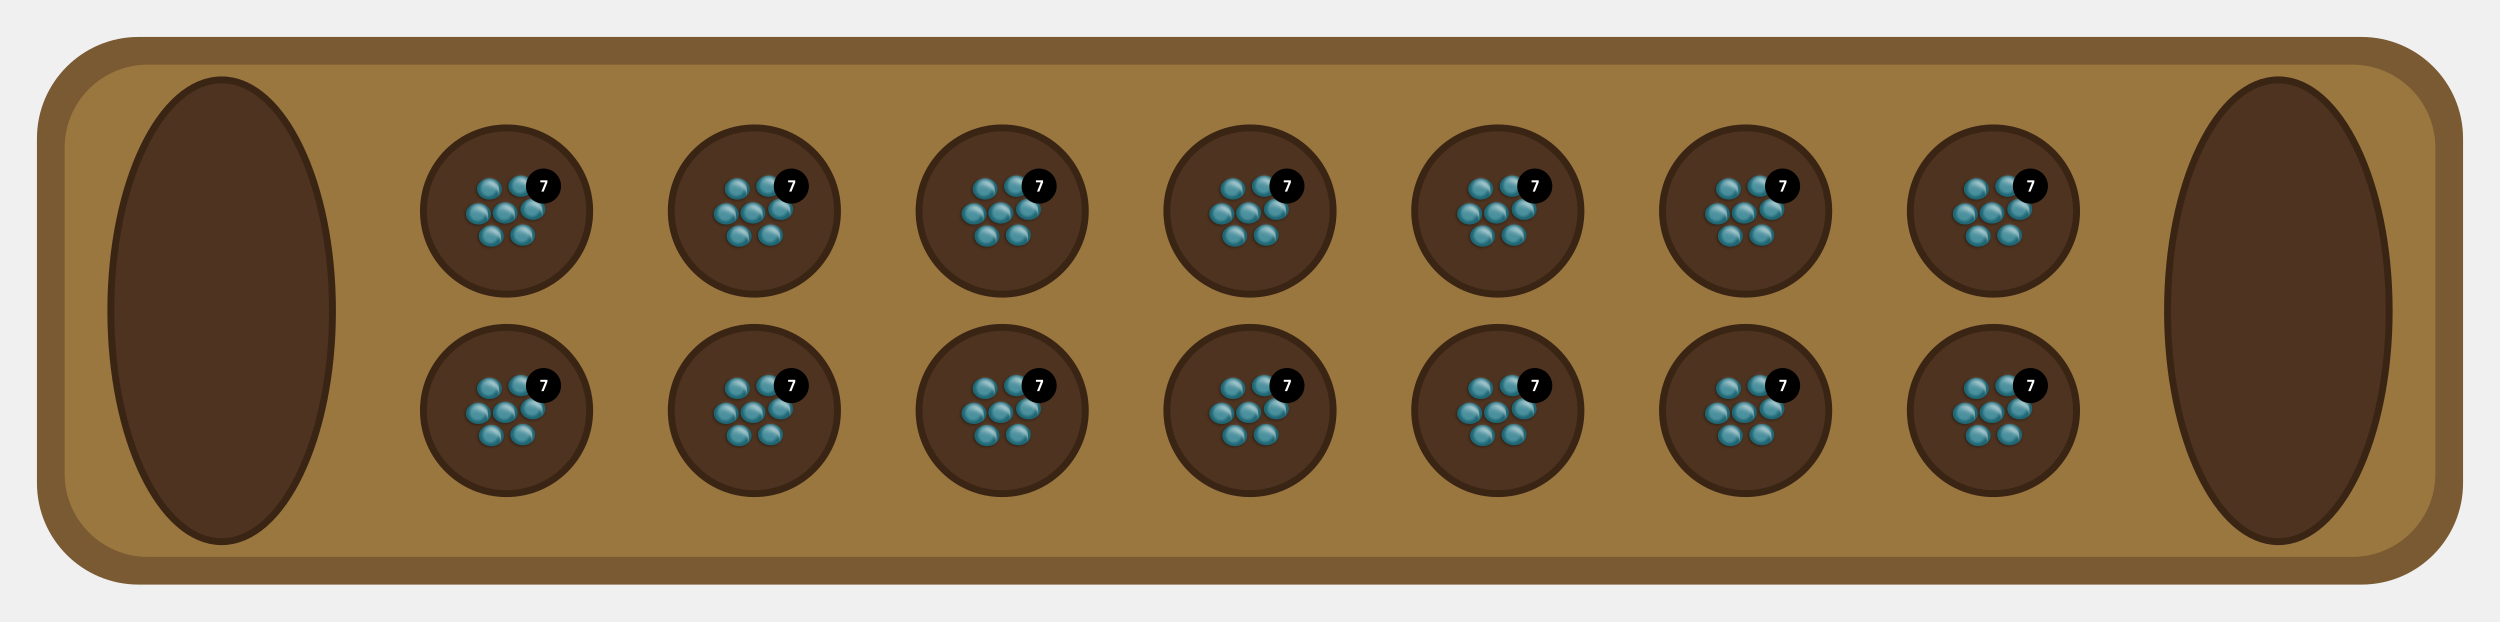
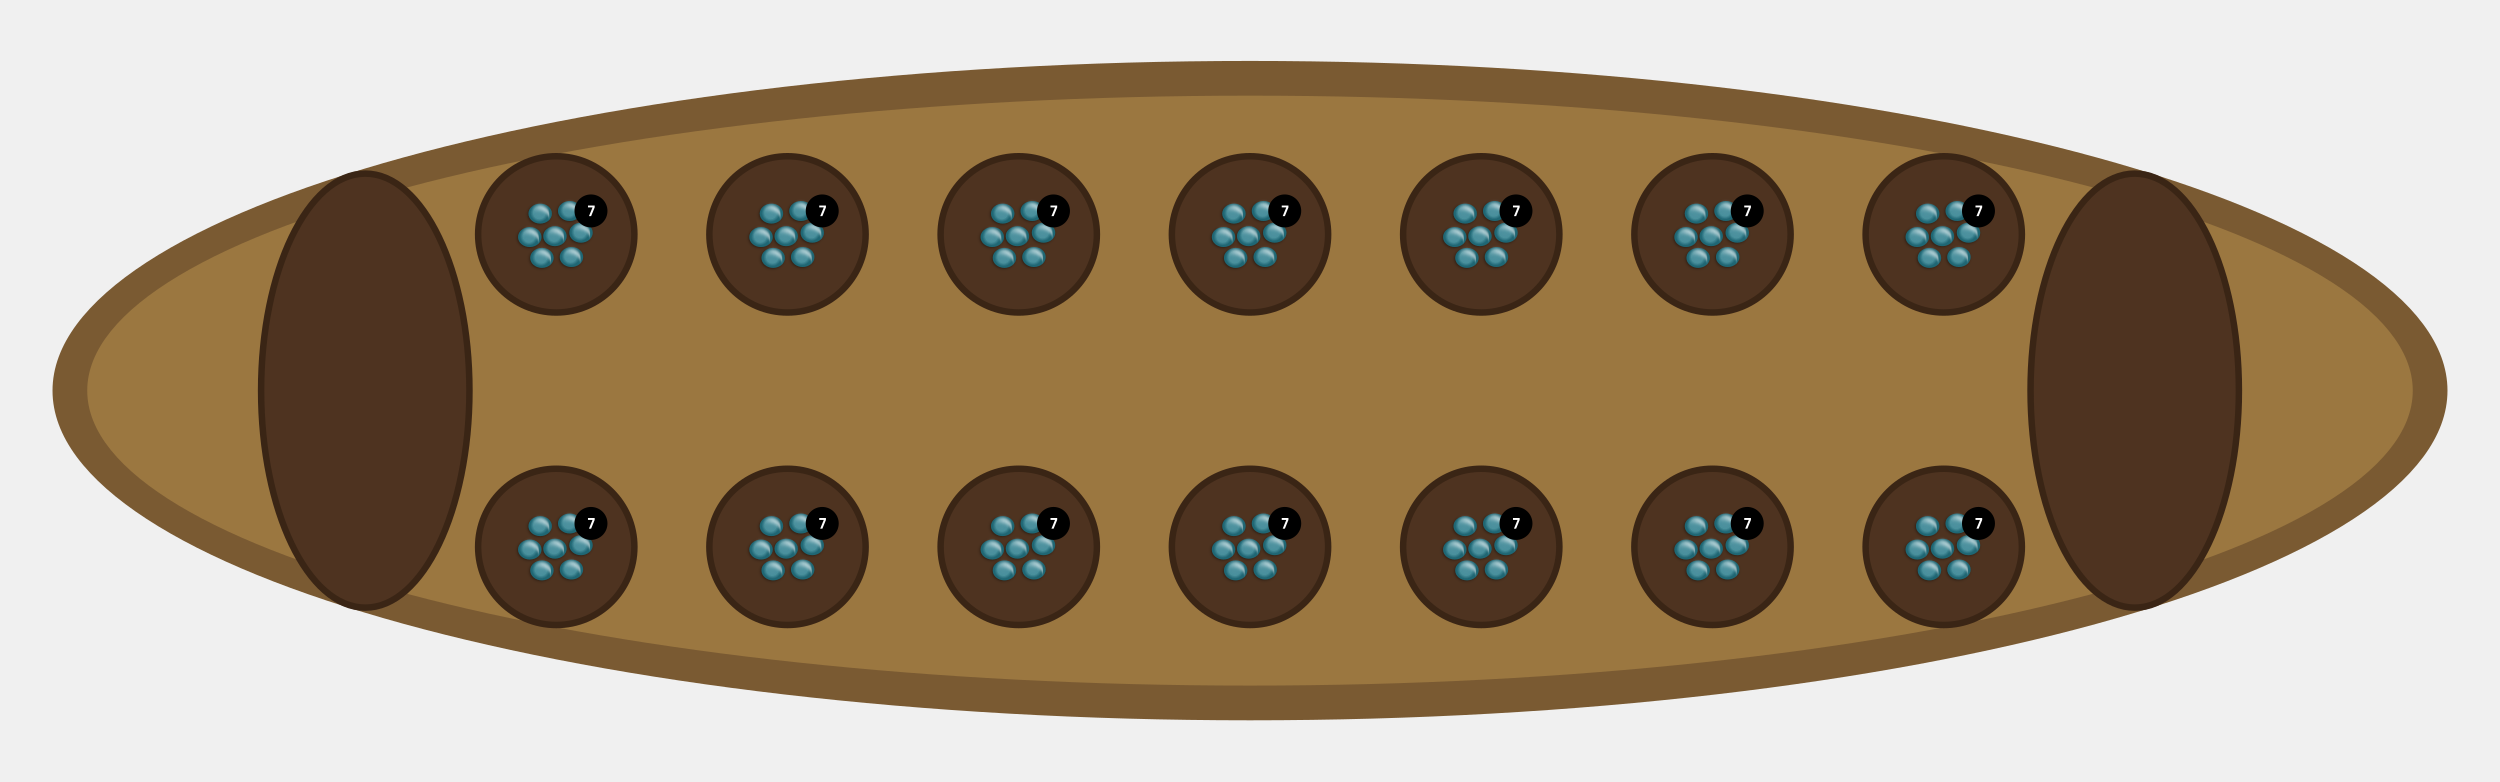
- <svg xmlns="http://www.w3.org/2000/svg" viewBox="0 0 541.4 134.6" width="541.4" height="134.6">
+ <svg xmlns="http://www.w3.org/2000/svg" viewBox="0 0 576 180" width="576" height="180">
  <defs>
    <symbol id="piece-playstrategy-oware-7" viewBox="0 0 144 144">
      <defs>
        <filter x="-22.2%" y="-26.1%" width="144.4%" height="152.2%" filterUnits="objectBoundingBox" id="filter-1">
          <feGaussianBlur stdDeviation="2" in="SourceGraphic" />
        </filter>
        <radialGradient cx="46.388%" cy="46.388%" fx="46.388%" fy="46.388%" r="46.157%" gradientTransform="translate(0.463878,0.463878),scale(0.851852,1),rotate(90),translate(-0.463878,-0.463878)" id="radialGradient-2">
          <stop stop-color="#FFFFFF" stop-opacity="0.1" offset="0%" />
          <stop stop-color="#FFFFFF" stop-opacity="0.086" offset="63.589%" />
          <stop stop-color="#000000" stop-opacity="0.08" offset="100%" />
        </radialGradient>
        <ellipse id="path-3" cx="13.5" cy="11.5" rx="13.5" ry="11.5" />
        <filter x="-34.6%" y="-38.6%" width="169.2%" height="177.3%" filterUnits="objectBoundingBox" id="filter-4">
          <feGaussianBlur stdDeviation="2" in="SourceGraphic" />
        </filter>
        <filter x="-22.2%" y="-26.1%" width="144.4%" height="152.2%" filterUnits="objectBoundingBox" id="filter-5">
          <feGaussianBlur stdDeviation="2" in="SourceGraphic" />
        </filter>
        <ellipse id="path-6" cx="13.5" cy="11.5" rx="13.5" ry="11.5" />
        <filter x="-34.6%" y="-38.6%" width="169.2%" height="177.3%" filterUnits="objectBoundingBox" id="filter-7">
          <feGaussianBlur stdDeviation="2" in="SourceGraphic" />
        </filter>
        <filter x="-22.2%" y="-26.1%" width="144.4%" height="152.2%" filterUnits="objectBoundingBox" id="filter-8">
          <feGaussianBlur stdDeviation="2" in="SourceGraphic" />
        </filter>
        <ellipse id="path-9" cx="13.5" cy="11.5" rx="13.5" ry="11.5" />
        <filter x="-34.6%" y="-38.6%" width="169.2%" height="177.3%" filterUnits="objectBoundingBox" id="filter-10">
          <feGaussianBlur stdDeviation="2" in="SourceGraphic" />
        </filter>
        <filter x="-22.2%" y="-26.1%" width="144.4%" height="152.2%" filterUnits="objectBoundingBox" id="filter-11">
          <feGaussianBlur stdDeviation="2" in="SourceGraphic" />
        </filter>
        <ellipse id="path-12" cx="13.5" cy="11.5" rx="13.5" ry="11.5" />
        <filter x="-34.6%" y="-38.6%" width="169.2%" height="177.3%" filterUnits="objectBoundingBox" id="filter-13">
          <feGaussianBlur stdDeviation="2" in="SourceGraphic" />
        </filter>
        <filter x="-22.2%" y="-26.1%" width="144.4%" height="152.2%" filterUnits="objectBoundingBox" id="filter-14">
          <feGaussianBlur stdDeviation="2" in="SourceGraphic" />
        </filter>
        <ellipse id="path-15" cx="13.5" cy="11.5" rx="13.5" ry="11.5" />
        <filter x="-34.6%" y="-38.6%" width="169.2%" height="177.3%" filterUnits="objectBoundingBox" id="filter-16">
          <feGaussianBlur stdDeviation="2" in="SourceGraphic" />
        </filter>
        <filter x="-22.2%" y="-26.1%" width="144.4%" height="152.2%" filterUnits="objectBoundingBox" id="filter-17">
          <feGaussianBlur stdDeviation="2" in="SourceGraphic" />
        </filter>
        <ellipse id="path-18" cx="13.5" cy="11.5" rx="13.5" ry="11.5" />
        <filter x="-34.6%" y="-38.6%" width="169.2%" height="177.3%" filterUnits="objectBoundingBox" id="filter-19">
          <feGaussianBlur stdDeviation="2" in="SourceGraphic" />
        </filter>
        <filter x="-22.2%" y="-26.1%" width="144.4%" height="152.2%" filterUnits="objectBoundingBox" id="filter-20">
          <feGaussianBlur stdDeviation="2" in="SourceGraphic" />
        </filter>
        <ellipse id="path-21" cx="13.5" cy="11.5" rx="13.5" ry="11.5" />
        <filter x="-34.6%" y="-38.6%" width="169.2%" height="177.3%" filterUnits="objectBoundingBox" id="filter-22">
          <feGaussianBlur stdDeviation="2" in="SourceGraphic" />
        </filter>
      </defs>
      <g id="seeds-7" stroke="none" stroke-width="1" fill="none" fill-rule="evenodd">
        <g id="Group" transform="translate(22, 27)">
          <g transform="translate(29, 29)">
            <ellipse id="shadow" fill="#000000" opacity="0.4" style="mix-blend-mode: multiply;" filter="url(#filter-1)" cx="18.5" cy="19.083" rx="13.5" ry="11.5" />
            <g id="colour---blue" transform="translate(6, 6.582812)">
              <use fill="#257989" href="#path-3" />
              <use fill="url(#radialGradient-2)" href="#path-3" />
            </g>
            <ellipse id="gradient" fill="url(#radialGradient-2)" cx="19.5" cy="18.083" rx="13.5" ry="11.5" />
            <path d="M12.595,25.035 C11.39,18.696 12.842,14.175 16.952,11.474 C21.061,8.772 25.252,8.852 29.523,11.715 C25.631,10.702 21.79,11.669 17.999,14.614 C14.209,17.558 12.407,21.032 12.595,25.035 Z" id="glow" fill="#FFFFFF" filter="url(#filter-4)" transform="translate(20.85407, 17.2703) rotate(-300) translate(-20.85407, -17.2703) " />
          </g>
          <g transform="translate(0, 30)">
            <ellipse id="shadow" fill="#000000" opacity="0.4" style="mix-blend-mode: multiply;" filter="url(#filter-5)" cx="18.5" cy="19.083" rx="13.5" ry="11.5" />
            <g id="colour---blue" transform="translate(6, 6.582812)">
              <use fill="#257989" href="#path-6" />
              <use fill="url(#radialGradient-2)" href="#path-6" />
            </g>
            <ellipse id="gradient" fill="url(#radialGradient-2)" cx="19.5" cy="18.083" rx="13.5" ry="11.5" />
            <path d="M12.595,25.035 C11.39,18.696 12.842,14.175 16.952,11.474 C21.061,8.772 25.252,8.852 29.523,11.715 C25.631,10.702 21.79,11.669 17.999,14.614 C14.209,17.558 12.407,21.032 12.595,25.035 Z" id="glow" fill="#FFFFFF" filter="url(#filter-7)" transform="translate(20.85407, 17.2703) rotate(-300) translate(-20.85407, -17.2703) " />
          </g>
          <g transform="translate(14, 54)">
            <ellipse id="shadow" fill="#000000" opacity="0.4" style="mix-blend-mode: multiply;" filter="url(#filter-8)" cx="18.5" cy="19.083" rx="13.5" ry="11.5" />
            <g id="colour---blue" transform="translate(6, 6.582812)">
              <use fill="#257989" href="#path-9" />
              <use fill="url(#radialGradient-2)" href="#path-9" />
            </g>
            <ellipse id="gradient" fill="url(#radialGradient-2)" cx="19.5" cy="18.083" rx="13.5" ry="11.5" />
            <path d="M12.595,25.035 C11.39,18.696 12.842,14.175 16.952,11.474 C21.061,8.772 25.252,8.852 29.523,11.715 C25.631,10.702 21.79,11.669 17.999,14.614 C14.209,17.558 12.407,21.032 12.595,25.035 Z" id="glow" fill="#FFFFFF" filter="url(#filter-10)" transform="translate(20.85407, 17.2703) rotate(-300) translate(-20.85407, -17.2703) " />
          </g>
          <g transform="translate(48, 53)">
            <ellipse id="shadow" fill="#000000" opacity="0.4" style="mix-blend-mode: multiply;" filter="url(#filter-11)" cx="18.5" cy="19.083" rx="13.5" ry="11.5" />
            <g id="colour---blue" transform="translate(6, 6.582812)">
              <use fill="#257989" href="#path-12" />
              <use fill="url(#radialGradient-2)" href="#path-12" />
            </g>
            <ellipse id="gradient" fill="url(#radialGradient-2)" cx="19.5" cy="18.083" rx="13.5" ry="11.5" />
            <path d="M12.595,25.035 C11.39,18.696 12.842,14.175 16.952,11.474 C21.061,8.772 25.252,8.852 29.523,11.715 C25.631,10.702 21.79,11.669 17.999,14.614 C14.209,17.558 12.407,21.032 12.595,25.035 Z" id="glow" fill="#FFFFFF" filter="url(#filter-13)" transform="translate(20.85407, 17.2703) rotate(-300) translate(-20.85407, -17.2703) " />
          </g>
          <g transform="translate(59, 25)">
            <ellipse id="shadow" fill="#000000" opacity="0.4" style="mix-blend-mode: multiply;" filter="url(#filter-14)" cx="18.5" cy="19.083" rx="13.5" ry="11.5" />
            <g id="colour---blue" transform="translate(6, 6.582812)">
              <use fill="#257989" href="#path-15" />
              <use fill="url(#radialGradient-2)" href="#path-15" />
            </g>
            <ellipse id="gradient" fill="url(#radialGradient-2)" cx="19.5" cy="18.083" rx="13.5" ry="11.5" />
            <path d="M12.595,25.035 C11.39,18.696 12.842,14.175 16.952,11.474 C21.061,8.772 25.252,8.852 29.523,11.715 C25.631,10.702 21.79,11.669 17.999,14.614 C14.209,17.558 12.407,21.032 12.595,25.035 Z" id="glow" fill="#FFFFFF" filter="url(#filter-16)" transform="translate(20.85407, 17.2703) rotate(-300) translate(-20.85407, -17.2703) " />
          </g>
          <g transform="translate(12, 3)">
            <ellipse id="shadow" fill="#000000" opacity="0.4" style="mix-blend-mode: multiply;" filter="url(#filter-17)" cx="18.5" cy="19.083" rx="13.5" ry="11.5" />
            <g id="colour---blue" transform="translate(6, 6.582812)">
              <use fill="#257989" href="#path-18" />
              <use fill="url(#radialGradient-2)" href="#path-18" />
            </g>
            <ellipse id="gradient" fill="url(#radialGradient-2)" cx="19.5" cy="18.083" rx="13.5" ry="11.5" />
            <path d="M12.595,25.035 C11.39,18.696 12.842,14.175 16.952,11.474 C21.061,8.772 25.252,8.852 29.523,11.715 C25.631,10.702 21.79,11.669 17.999,14.614 C14.209,17.558 12.407,21.032 12.595,25.035 Z" id="glow" fill="#FFFFFF" filter="url(#filter-19)" transform="translate(20.85407, 17.2703) rotate(-300) translate(-20.85407, -17.2703) " />
          </g>
          <g transform="translate(46, 0)">
            <ellipse id="shadow" fill="#000000" opacity="0.4" style="mix-blend-mode: multiply;" filter="url(#filter-20)" cx="18.5" cy="19.083" rx="13.5" ry="11.5" />
            <g id="colour---blue" transform="translate(6, 6.582812)">
              <use fill="#257989" href="#path-21" />
              <use fill="url(#radialGradient-2)" href="#path-21" />
            </g>
            <ellipse id="gradient" fill="url(#radialGradient-2)" cx="19.5" cy="18.083" rx="13.5" ry="11.5" />
            <path d="M12.595,25.035 C11.39,18.696 12.842,14.175 16.952,11.474 C21.061,8.772 25.252,8.852 29.523,11.715 C25.631,10.702 21.79,11.669 17.999,14.614 C14.209,17.558 12.407,21.032 12.595,25.035 Z" id="glow" fill="#FFFFFF" filter="url(#filter-22)" transform="translate(20.85407, 17.2703) rotate(-300) translate(-20.85407, -17.2703) " />
          </g>
        </g>
        <g id="Number" transform="translate(93, 26)">
          <circle id="Oval" fill="#000000" cx="19" cy="19" r="19" />
          <path d="M19.177,25 L23.274,14.936 L23.274,12.76 L15.556,12.76 L15.556,14.936 L20.792,14.936 L16.678,25 L19.177,25 Z" id="Masked-text-object" fill="#FFFFFF" />
        </g>
      </g>
    </symbol>
  </defs>
-   <rect x="8" y="8" width="525.4" height="118.6" rx="22" ry="22" fill="#7A5A32" />
-   <rect x="14" y="14" width="513.4" height="106.6" rx="18" ry="18" fill="#9B7740" />
-   <ellipse cx="48" cy="67.3" rx="24" ry="50" fill="#4E3320" stroke="#3A2515" stroke-width="1.5" class="board-cell" data-sq="store-1" />
-   <ellipse cx="493.4" cy="67.3" rx="24" ry="50" fill="#4E3320" stroke="#3A2515" stroke-width="1.5" class="board-cell" data-sq="store-0" />
-   <circle cx="109.7" cy="45.7" r="18" fill="#4E3320" stroke="#3A2515" stroke-width="1.5" class="board-cell" data-sq="pit-6" />
-   <use href="#piece-playstrategy-oware-7" x="95.3" y="31.3" width="28.8" height="28.8" />
-   <circle cx="163.367" cy="45.7" r="18" fill="#4E3320" stroke="#3A2515" stroke-width="1.5" class="board-cell" data-sq="pit-5" />
-   <use href="#piece-playstrategy-oware-7" x="148.967" y="31.3" width="28.8" height="28.8" />
-   <circle cx="217.033" cy="45.7" r="18" fill="#4E3320" stroke="#3A2515" stroke-width="1.5" class="board-cell" data-sq="pit-4" />
-   <use href="#piece-playstrategy-oware-7" x="202.633" y="31.3" width="28.8" height="28.8" />
-   <circle cx="270.7" cy="45.7" r="18" fill="#4E3320" stroke="#3A2515" stroke-width="1.5" class="board-cell" data-sq="pit-3" />
-   <use href="#piece-playstrategy-oware-7" x="256.3" y="31.3" width="28.8" height="28.8" />
-   <circle cx="324.367" cy="45.7" r="18" fill="#4E3320" stroke="#3A2515" stroke-width="1.5" class="board-cell" data-sq="pit-2" />
-   <use href="#piece-playstrategy-oware-7" x="309.967" y="31.3" width="28.8" height="28.8" />
-   <circle cx="378.033" cy="45.7" r="18" fill="#4E3320" stroke="#3A2515" stroke-width="1.5" class="board-cell" data-sq="pit-1" />
-   <use href="#piece-playstrategy-oware-7" x="363.633" y="31.3" width="28.8" height="28.8" />
-   <circle cx="431.7" cy="45.7" r="18" fill="#4E3320" stroke="#3A2515" stroke-width="1.5" class="board-cell" data-sq="pit-0" />
-   <use href="#piece-playstrategy-oware-7" x="417.3" y="31.3" width="28.8" height="28.8" />
-   <circle cx="109.7" cy="88.9" r="18" fill="#4E3320" stroke="#3A2515" stroke-width="1.5" class="board-cell" data-sq="pit-7" />
-   <use href="#piece-playstrategy-oware-7" x="95.3" y="74.5" width="28.8" height="28.8" />
-   <circle cx="163.367" cy="88.9" r="18" fill="#4E3320" stroke="#3A2515" stroke-width="1.5" class="board-cell" data-sq="pit-8" />
-   <use href="#piece-playstrategy-oware-7" x="148.967" y="74.5" width="28.8" height="28.8" />
-   <circle cx="217.033" cy="88.9" r="18" fill="#4E3320" stroke="#3A2515" stroke-width="1.5" class="board-cell" data-sq="pit-9" />
-   <use href="#piece-playstrategy-oware-7" x="202.633" y="74.5" width="28.8" height="28.8" />
-   <circle cx="270.7" cy="88.9" r="18" fill="#4E3320" stroke="#3A2515" stroke-width="1.5" class="board-cell" data-sq="pit-10" />
-   <use href="#piece-playstrategy-oware-7" x="256.3" y="74.5" width="28.8" height="28.8" />
-   <circle cx="324.367" cy="88.9" r="18" fill="#4E3320" stroke="#3A2515" stroke-width="1.5" class="board-cell" data-sq="pit-11" />
-   <use href="#piece-playstrategy-oware-7" x="309.967" y="74.5" width="28.8" height="28.8" />
-   <circle cx="378.033" cy="88.9" r="18" fill="#4E3320" stroke="#3A2515" stroke-width="1.5" class="board-cell" data-sq="pit-12" />
-   <use href="#piece-playstrategy-oware-7" x="363.633" y="74.5" width="28.8" height="28.8" />
-   <circle cx="431.7" cy="88.9" r="18" fill="#4E3320" stroke="#3A2515" stroke-width="1.5" class="board-cell" data-sq="pit-13" />
-   <use href="#piece-playstrategy-oware-7" x="417.3" y="74.5" width="28.8" height="28.8" />
+   <ellipse cx="288" cy="90" rx="275.9" ry="75.96" fill="#7A5A32" />
+   <ellipse cx="288" cy="90" rx="267.9" ry="67.96" fill="#9B7740" />
+   <ellipse cx="84.16" cy="90" rx="24" ry="50" fill="#4E3320" stroke="#3A2515" stroke-width="1.5" class="board-cell" data-sq="store-1" />
+   <ellipse cx="491.84" cy="90" rx="24" ry="50" fill="#4E3320" stroke="#3A2515" stroke-width="1.5" class="board-cell" data-sq="store-0" />
+   <circle cx="128.16" cy="54" r="18" fill="#4E3320" stroke="#3A2515" stroke-width="1.5" class="board-cell" data-sq="pit-6" />
+   <circle cx="128.16" cy="126" r="18" fill="#4E3320" stroke="#3A2515" stroke-width="1.5" class="board-cell" data-sq="pit-7" />
+   <use href="#piece-playstrategy-oware-7" x="113.76" y="39.6" width="28.8" height="28.8" />
+   <use href="#piece-playstrategy-oware-7" x="113.76" y="111.6" width="28.8" height="28.8" />
+   <circle cx="181.44" cy="54" r="18" fill="#4E3320" stroke="#3A2515" stroke-width="1.5" class="board-cell" data-sq="pit-5" />
+   <circle cx="181.44" cy="126" r="18" fill="#4E3320" stroke="#3A2515" stroke-width="1.5" class="board-cell" data-sq="pit-8" />
+   <use href="#piece-playstrategy-oware-7" x="167.04" y="39.6" width="28.8" height="28.8" />
+   <use href="#piece-playstrategy-oware-7" x="167.04" y="111.6" width="28.8" height="28.8" />
+   <circle cx="234.72" cy="54" r="18" fill="#4E3320" stroke="#3A2515" stroke-width="1.5" class="board-cell" data-sq="pit-4" />
+   <circle cx="234.72" cy="126" r="18" fill="#4E3320" stroke="#3A2515" stroke-width="1.5" class="board-cell" data-sq="pit-9" />
+   <use href="#piece-playstrategy-oware-7" x="220.32" y="39.6" width="28.8" height="28.8" />
+   <use href="#piece-playstrategy-oware-7" x="220.32" y="111.6" width="28.8" height="28.8" />
+   <circle cx="288" cy="54" r="18" fill="#4E3320" stroke="#3A2515" stroke-width="1.5" class="board-cell" data-sq="pit-3" />
+   <circle cx="288" cy="126" r="18" fill="#4E3320" stroke="#3A2515" stroke-width="1.5" class="board-cell" data-sq="pit-10" />
+   <use href="#piece-playstrategy-oware-7" x="273.6" y="39.6" width="28.8" height="28.8" />
+   <use href="#piece-playstrategy-oware-7" x="273.6" y="111.6" width="28.8" height="28.8" />
+   <circle cx="341.28" cy="54" r="18" fill="#4E3320" stroke="#3A2515" stroke-width="1.5" class="board-cell" data-sq="pit-2" />
+   <circle cx="341.28" cy="126" r="18" fill="#4E3320" stroke="#3A2515" stroke-width="1.5" class="board-cell" data-sq="pit-11" />
+   <use href="#piece-playstrategy-oware-7" x="326.88" y="39.6" width="28.8" height="28.8" />
+   <use href="#piece-playstrategy-oware-7" x="326.88" y="111.6" width="28.8" height="28.8" />
+   <circle cx="394.56" cy="54" r="18" fill="#4E3320" stroke="#3A2515" stroke-width="1.5" class="board-cell" data-sq="pit-1" />
+   <circle cx="394.56" cy="126" r="18" fill="#4E3320" stroke="#3A2515" stroke-width="1.5" class="board-cell" data-sq="pit-12" />
+   <use href="#piece-playstrategy-oware-7" x="380.16" y="39.6" width="28.8" height="28.8" />
+   <use href="#piece-playstrategy-oware-7" x="380.16" y="111.6" width="28.8" height="28.8" />
+   <circle cx="447.84" cy="54" r="18" fill="#4E3320" stroke="#3A2515" stroke-width="1.5" class="board-cell" data-sq="pit-0" />
+   <circle cx="447.84" cy="126" r="18" fill="#4E3320" stroke="#3A2515" stroke-width="1.5" class="board-cell" data-sq="pit-13" />
+   <use href="#piece-playstrategy-oware-7" x="433.44" y="39.6" width="28.8" height="28.8" />
+   <use href="#piece-playstrategy-oware-7" x="433.44" y="111.6" width="28.8" height="28.8" />
</svg>
